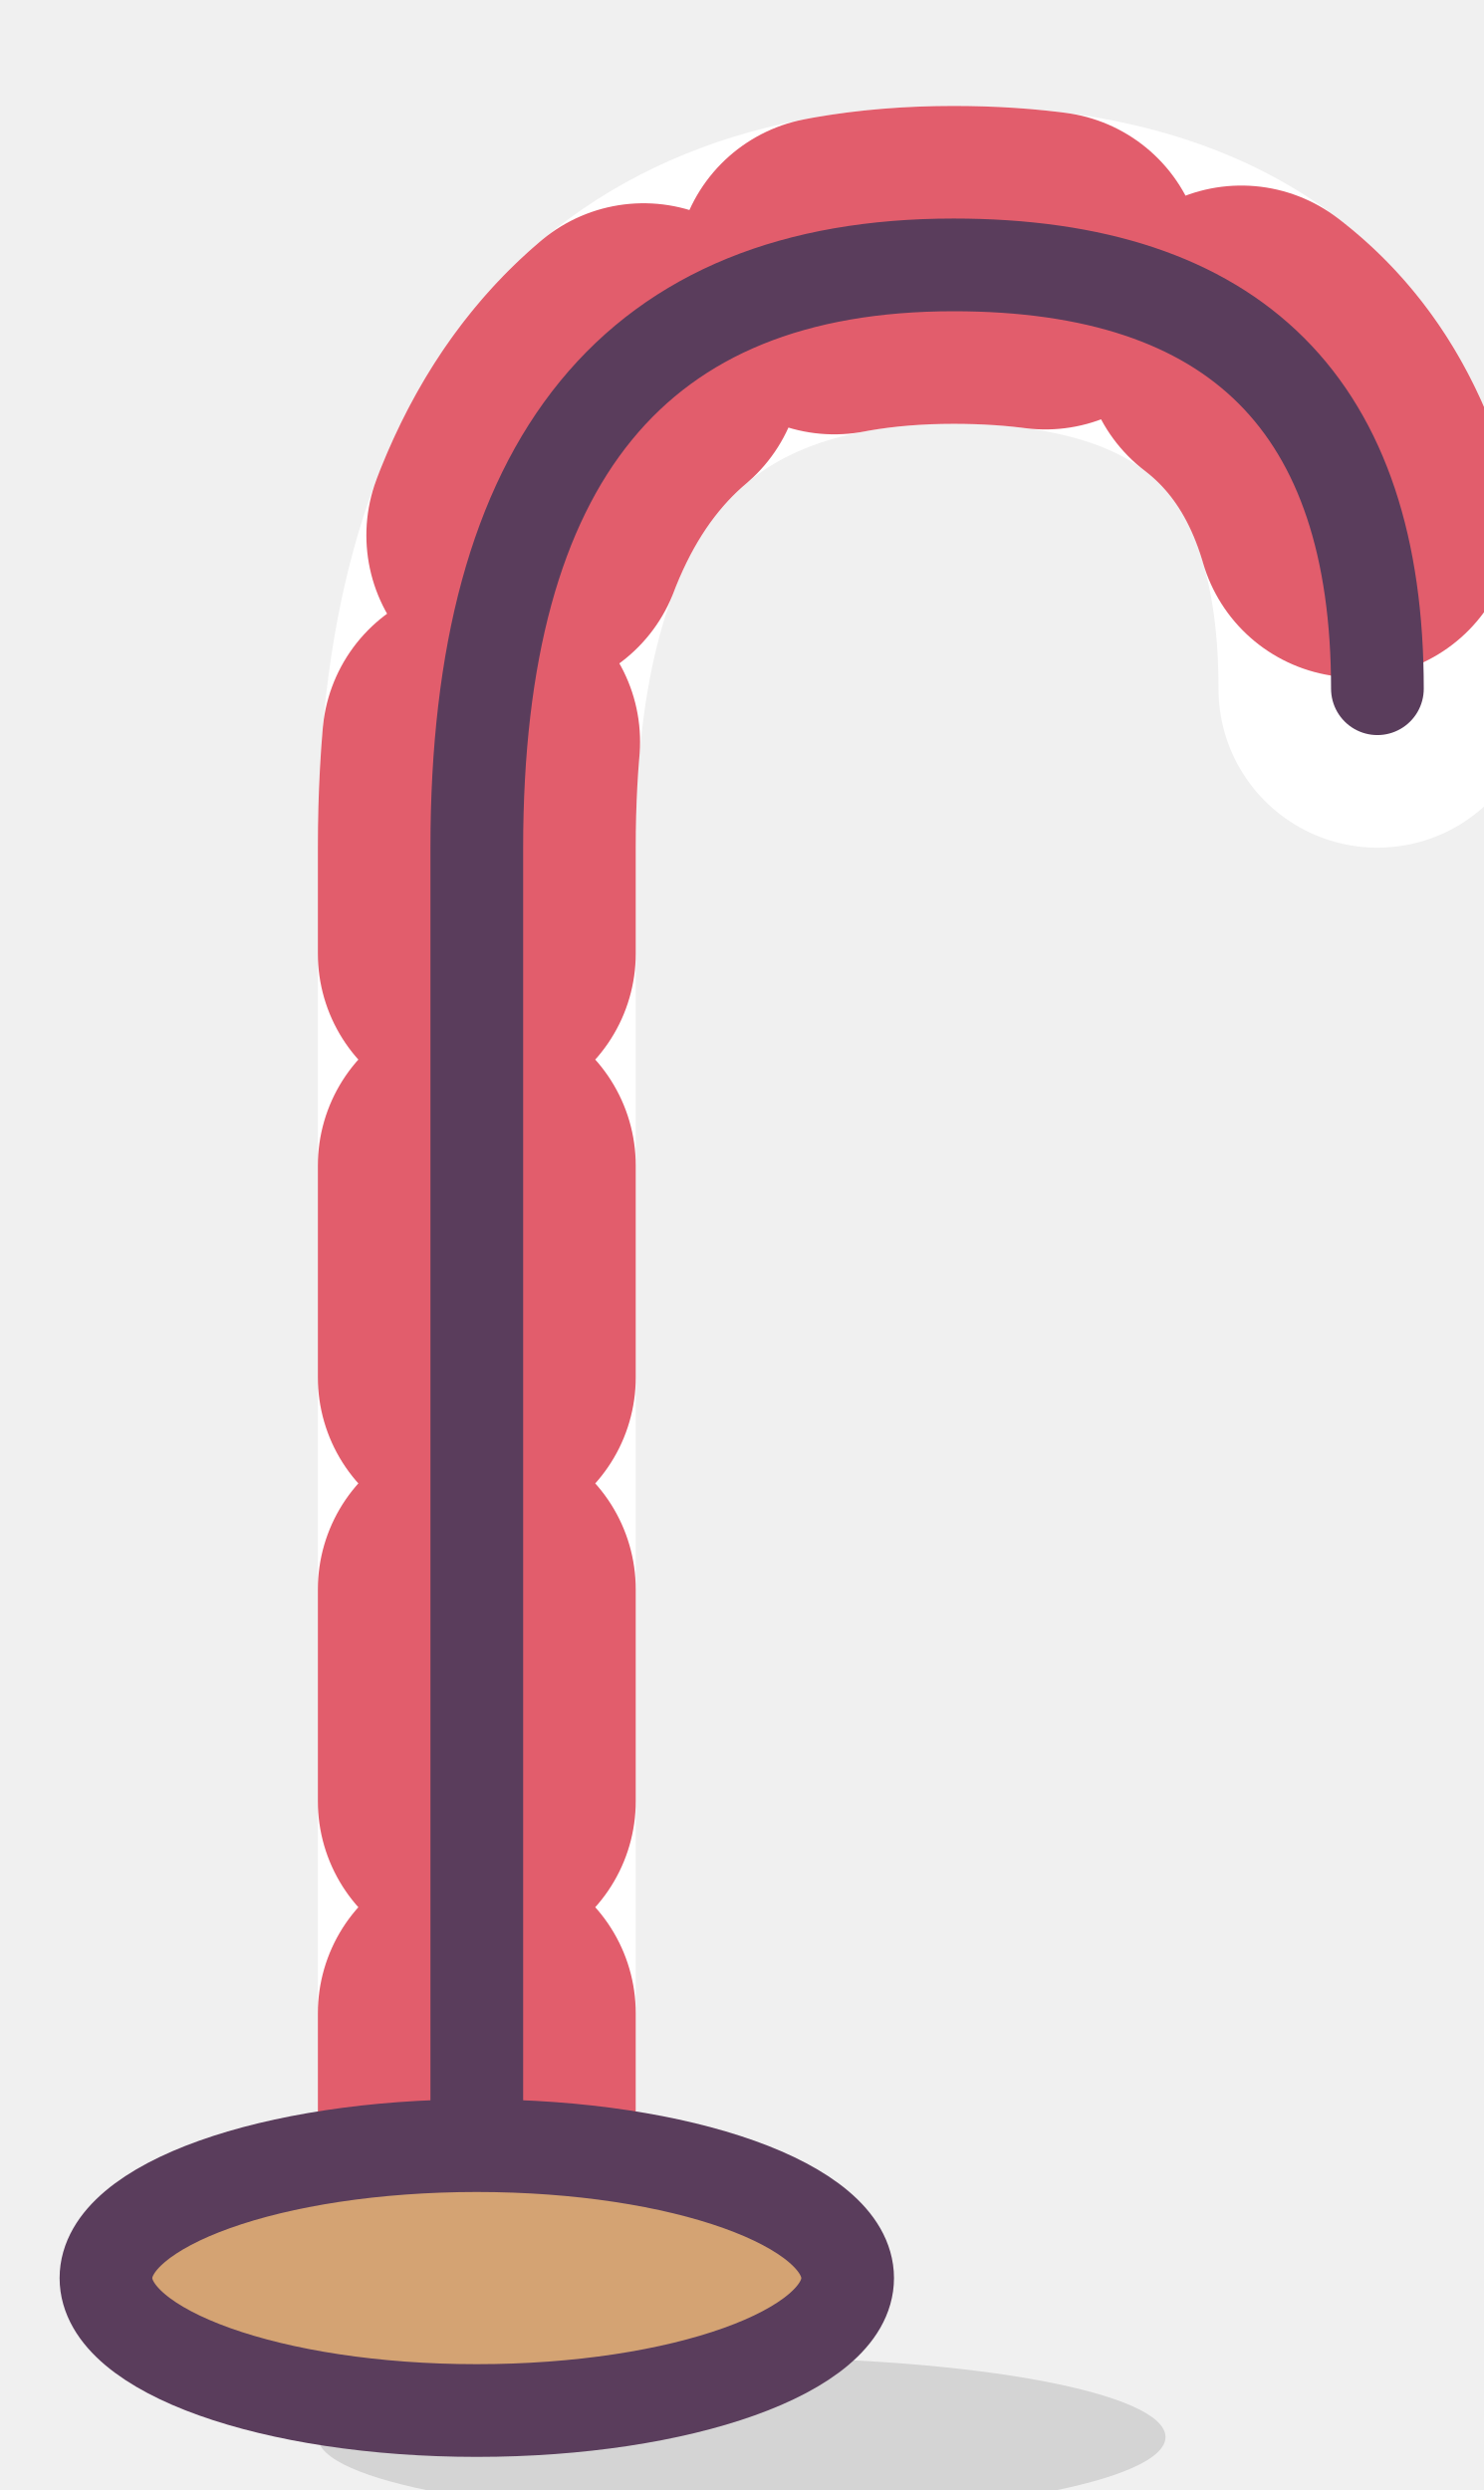
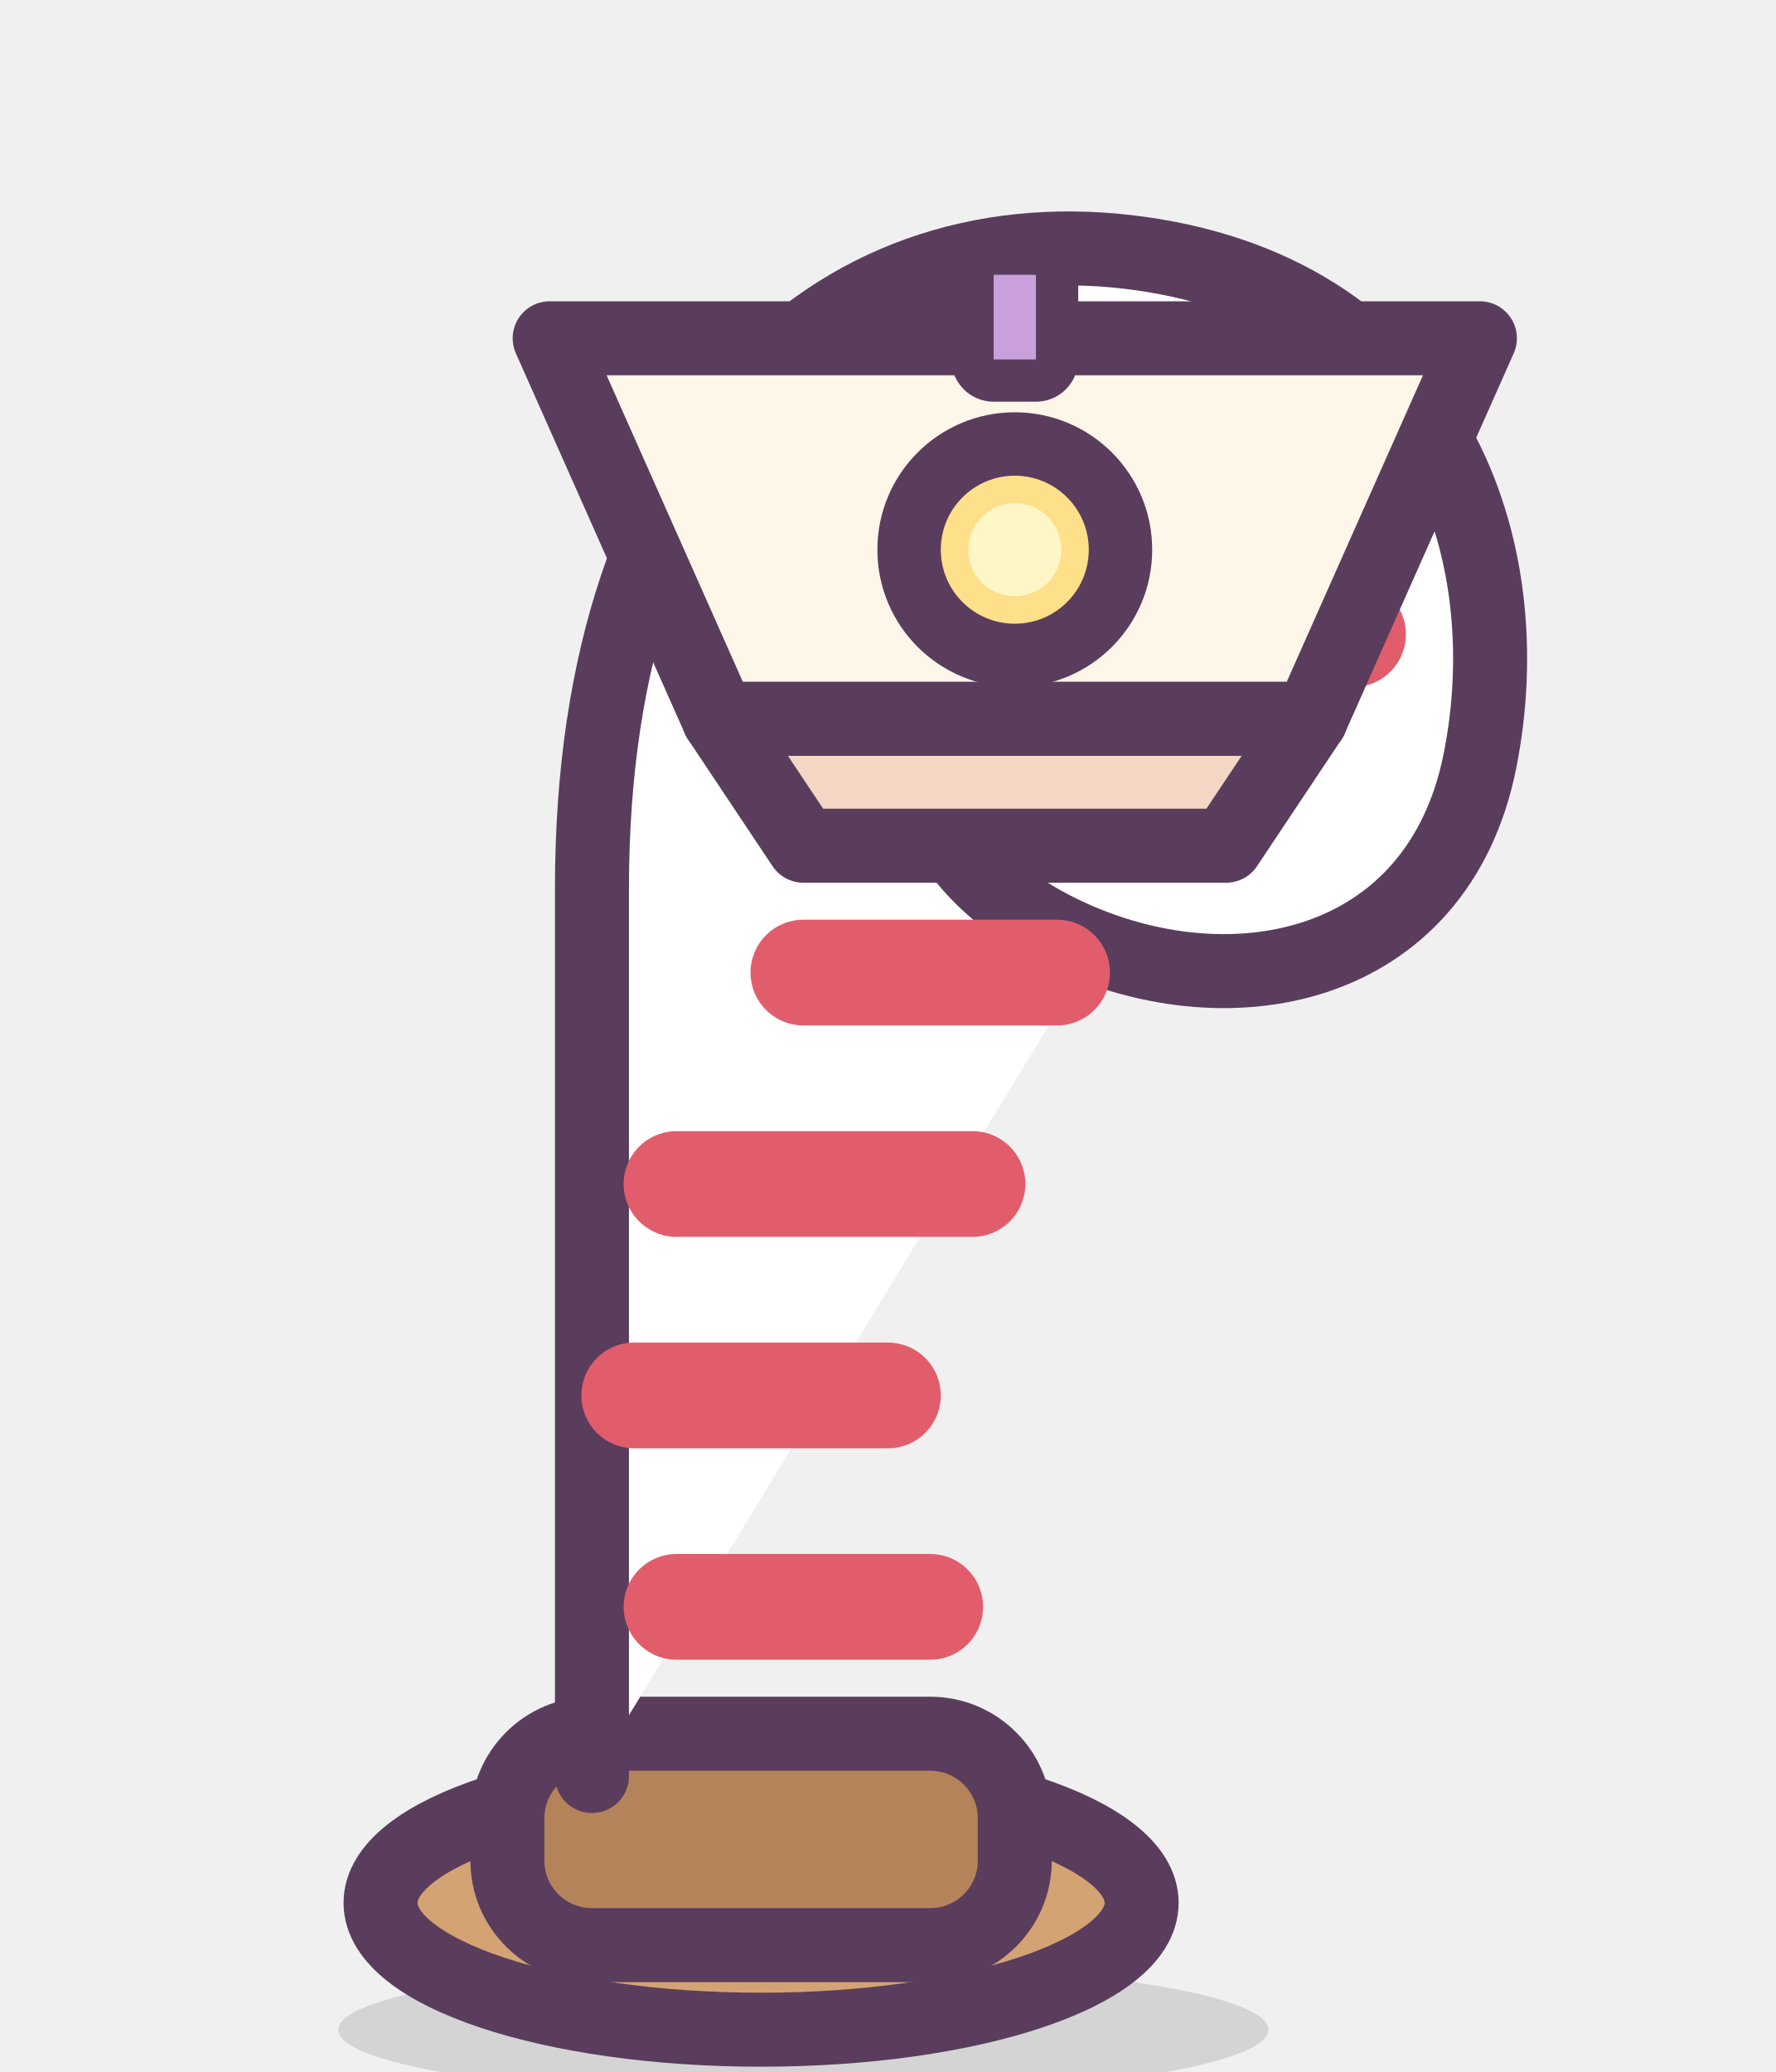
- <svg xmlns="http://www.w3.org/2000/svg" viewBox="22 4 56 94">
-   <ellipse cx="50" cy="96" rx="16" ry="3" fill="#000" opacity=".12" />
-   <path d="M40 88 V36 Q40 14 58 14 Q74 14 74 30" fill="none" stroke="#fff" stroke-width="12" stroke-linecap="round" />
-   <path d="M40 88 V36 Q40 14 58 14 Q74 14 74 30" fill="none" stroke="#e25d6c" stroke-width="12" stroke-dasharray="8 8" stroke-linecap="round" />
-   <path d="M40 88 V36 Q40 14 58 14 Q74 14 74 30" fill="none" stroke="#5a3d5c" stroke-width="3.5" stroke-linejoin="round" stroke-linecap="round" />
-   <ellipse cx="40" cy="90" rx="14" ry="5" fill="#d4a373" stroke="#5a3d5c" stroke-width="3.5" stroke-linejoin="round" stroke-linecap="round" />
+ <svg xmlns="http://www.w3.org/2000/svg" viewBox="8 2 84 98">
+   <ellipse cx="46" cy="98" rx="22" ry="3.2" fill="#000" opacity=".12" />
+   <ellipse cx="44" cy="92" rx="18" ry="6" fill="#d4a373" stroke="#5a3d5c" stroke-width="3.5" stroke-linejoin="round" />
+   <rect x="32" y="84" width="24" height="10" rx="4" fill="#b5835a" stroke="#5a3d5c" stroke-width="3.5" stroke-linejoin="round" />
+   <path d="M36 86 V44 C36 22 48 12 62 14 C76 16 80 28 78 38 C76 48 66 50 58 46 C50 42 50 34 56 32 C62 30 66 34 64 40" fill="#fff" stroke="#5a3d5c" stroke-width="3.5" stroke-linejoin="round" stroke-linecap="round" />
+   <path d="M40 78 H52 M38 68 H50 M40 58 H54 M46 48 H58 M54 40 H66 M62 32 H72" fill="none" stroke="#e25d6c" stroke-width="5" stroke-linecap="round" />
+   <path d="M34 18 H78 L70 36 H42 Z" fill="#fff6ea" stroke="#5a3d5c" stroke-width="3.5" stroke-linejoin="round" />
+   <path d="M42 36 H70 L66 42 H46 Z" fill="#f3d7c4" stroke="#5a3d5c" stroke-width="3.5" stroke-linejoin="round" />
+   <circle cx="56" cy="28" r="5" fill="#ffe08a" stroke="#5a3d5c" stroke-width="3" />
+   <circle cx="56" cy="28" r="2.2" fill="#fff6c8" />
+   <rect x="54" y="14" width="4" height="6" rx="1" fill="#c9a0dc" stroke="#5a3d5c" stroke-width="2" />
</svg>
